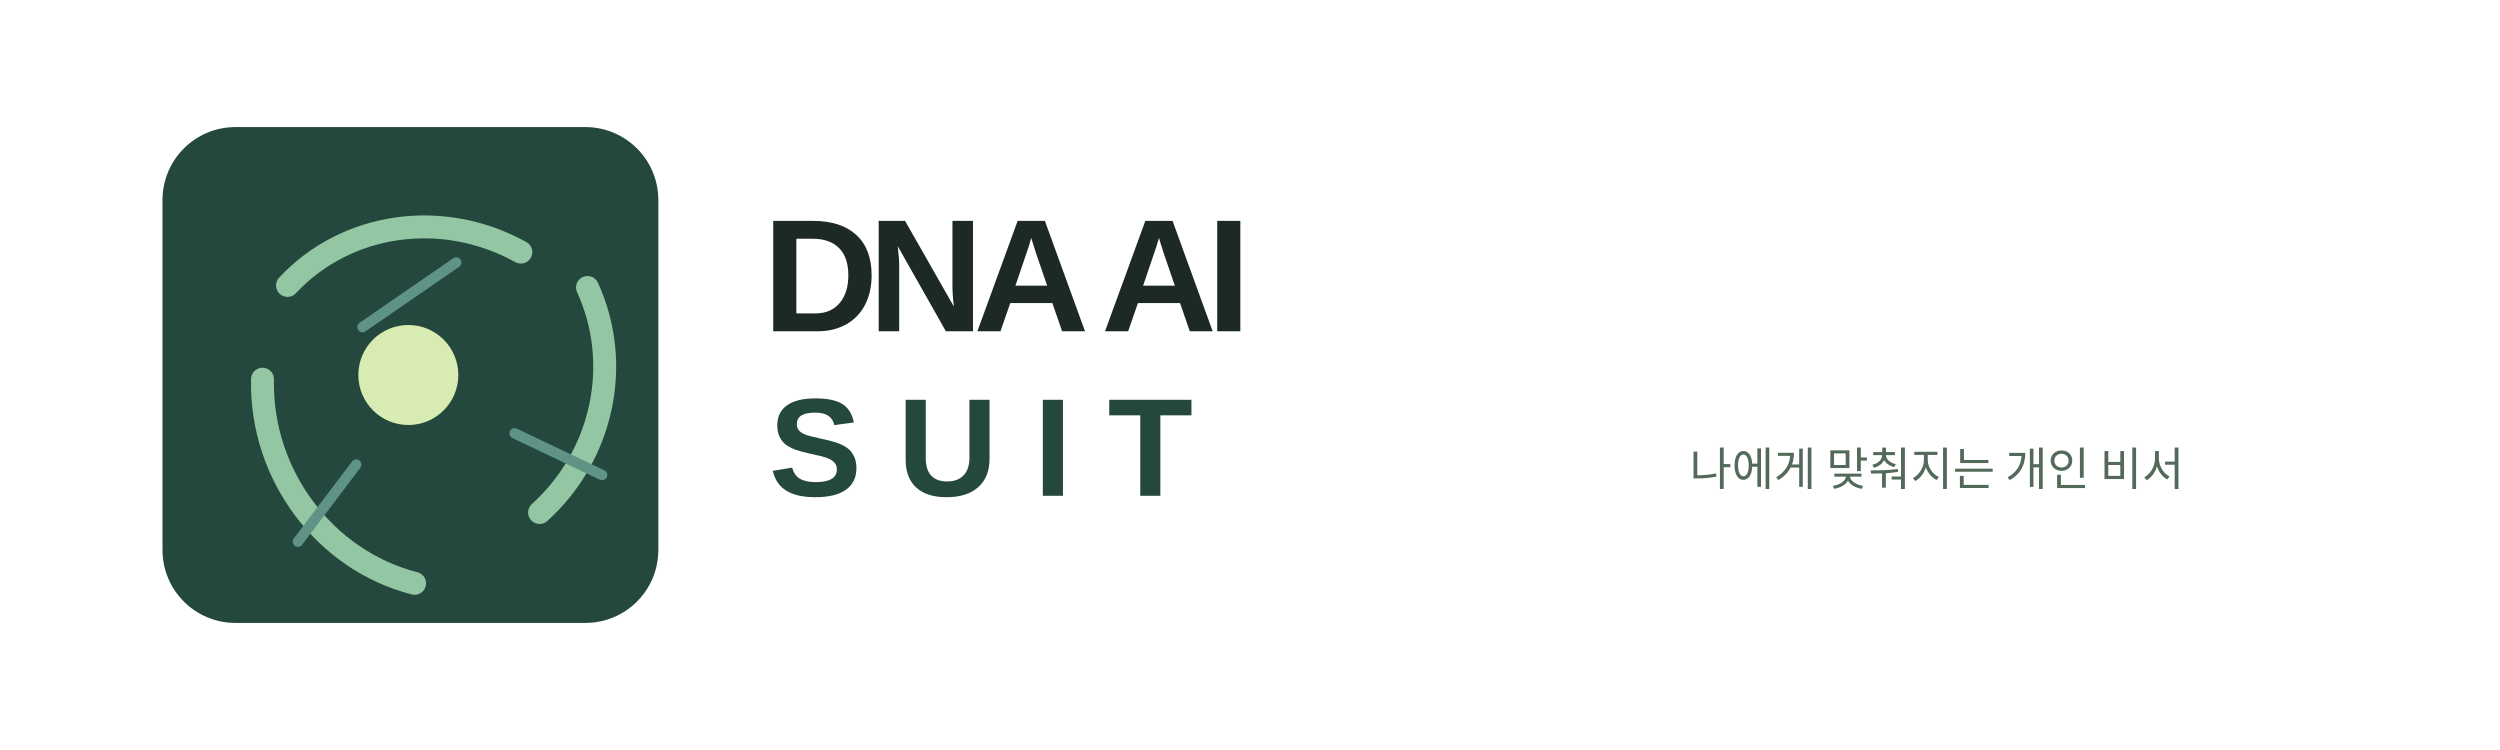
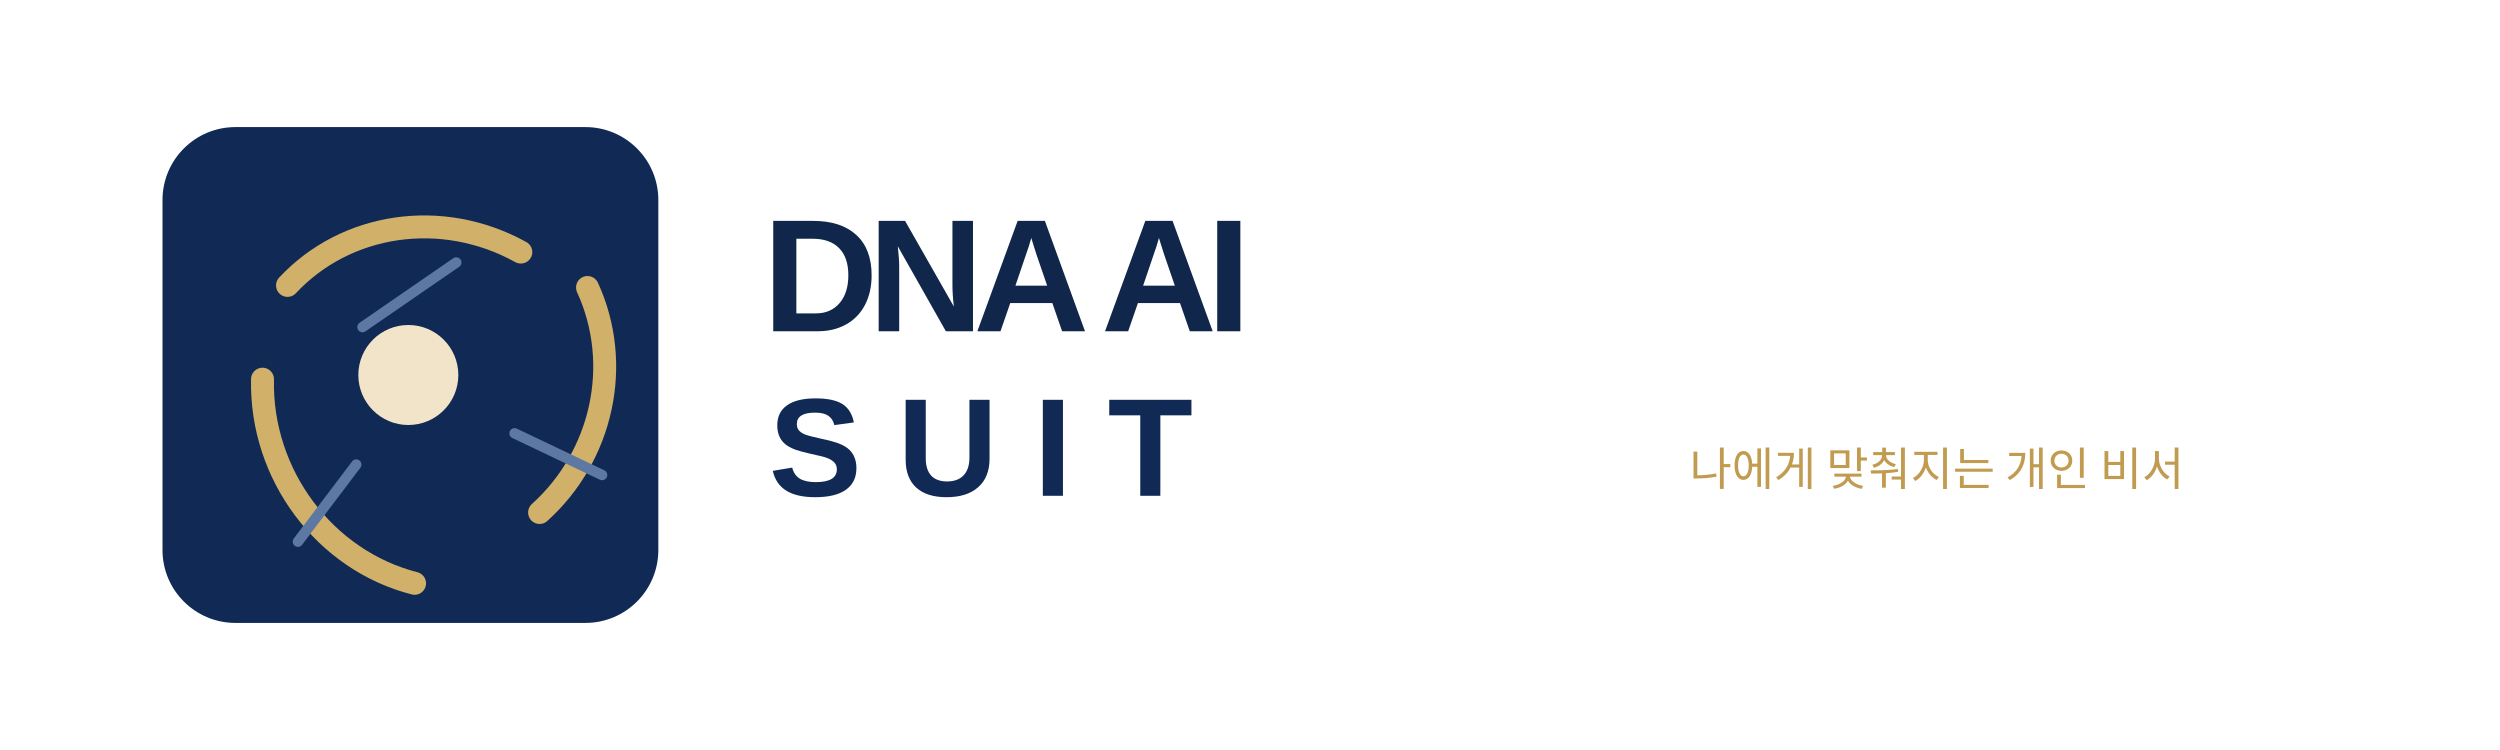
<svg xmlns="http://www.w3.org/2000/svg" viewBox="0 0 1200 360" role="img" aria-labelledby="title desc">
  <rect width="1200" height="360" fill="none" />
  <g transform="translate(78 61)" fill="none" stroke-linecap="round">
-     <rect width="238" height="238" rx="35" fill="#24483D" stroke="none" />
-     <path d="M60 76c28-30 74-37 112-16M48 121c-1 46 30 87 73 98M181 185c30-27 40-71 23-108" stroke="#93C6A2" stroke-width="11" />
-     <path d="M96 96l45-31M93 162l-28 37M169 147l42 20" stroke="#5F9386" stroke-width="5" />
-     <circle cx="118" cy="119" r="24" fill="#D8EBB2" stroke="none" />
+     <rect width="238" height="238" rx="35" fill="#102A55" stroke="none" />
+     <path d="M60 76c28-30 74-37 112-16M48 121c-1 46 30 87 73 98M181 185c30-27 40-71 23-108" stroke="#D1B06A" stroke-width="11" />
+     <path d="M96 96l45-31M93 162l-28 37M169 147l42 20" stroke="#5C78A3" stroke-width="5" />
+     <circle cx="118" cy="119" r="24" fill="#F2E4C8" stroke="none" />
  </g>
-   <text x="366" y="159" font-family="Arial, Helvetica, sans-serif" font-size="77" font-weight="700" letter-spacing="-5" fill="#1C2925">DNA AI</text>
-   <text x="369" y="238" font-family="Arial, Helvetica, sans-serif" font-size="67" font-weight="700" letter-spacing="17" fill="#24483D">SUIT</text>
-   <text x="811" y="233" font-family="'Noto Sans KR', Arial, sans-serif" font-size="22" fill="#536A5B">나에게 맞춰지는 개인 비서</text>
+   <text x="366" y="159" font-family="Arial, Helvetica, sans-serif" font-size="77" font-weight="700" letter-spacing="-5" fill="#10264A">DNA AI</text>
+   <text x="369" y="238" font-family="Arial, Helvetica, sans-serif" font-size="67" font-weight="700" letter-spacing="17" fill="#102A55">SUIT</text>
+   <text x="811" y="233" font-family="'Noto Sans KR', Arial, sans-serif" font-size="22" fill="#C19B50">나에게 맞춰지는 개인 비서</text>
</svg>
